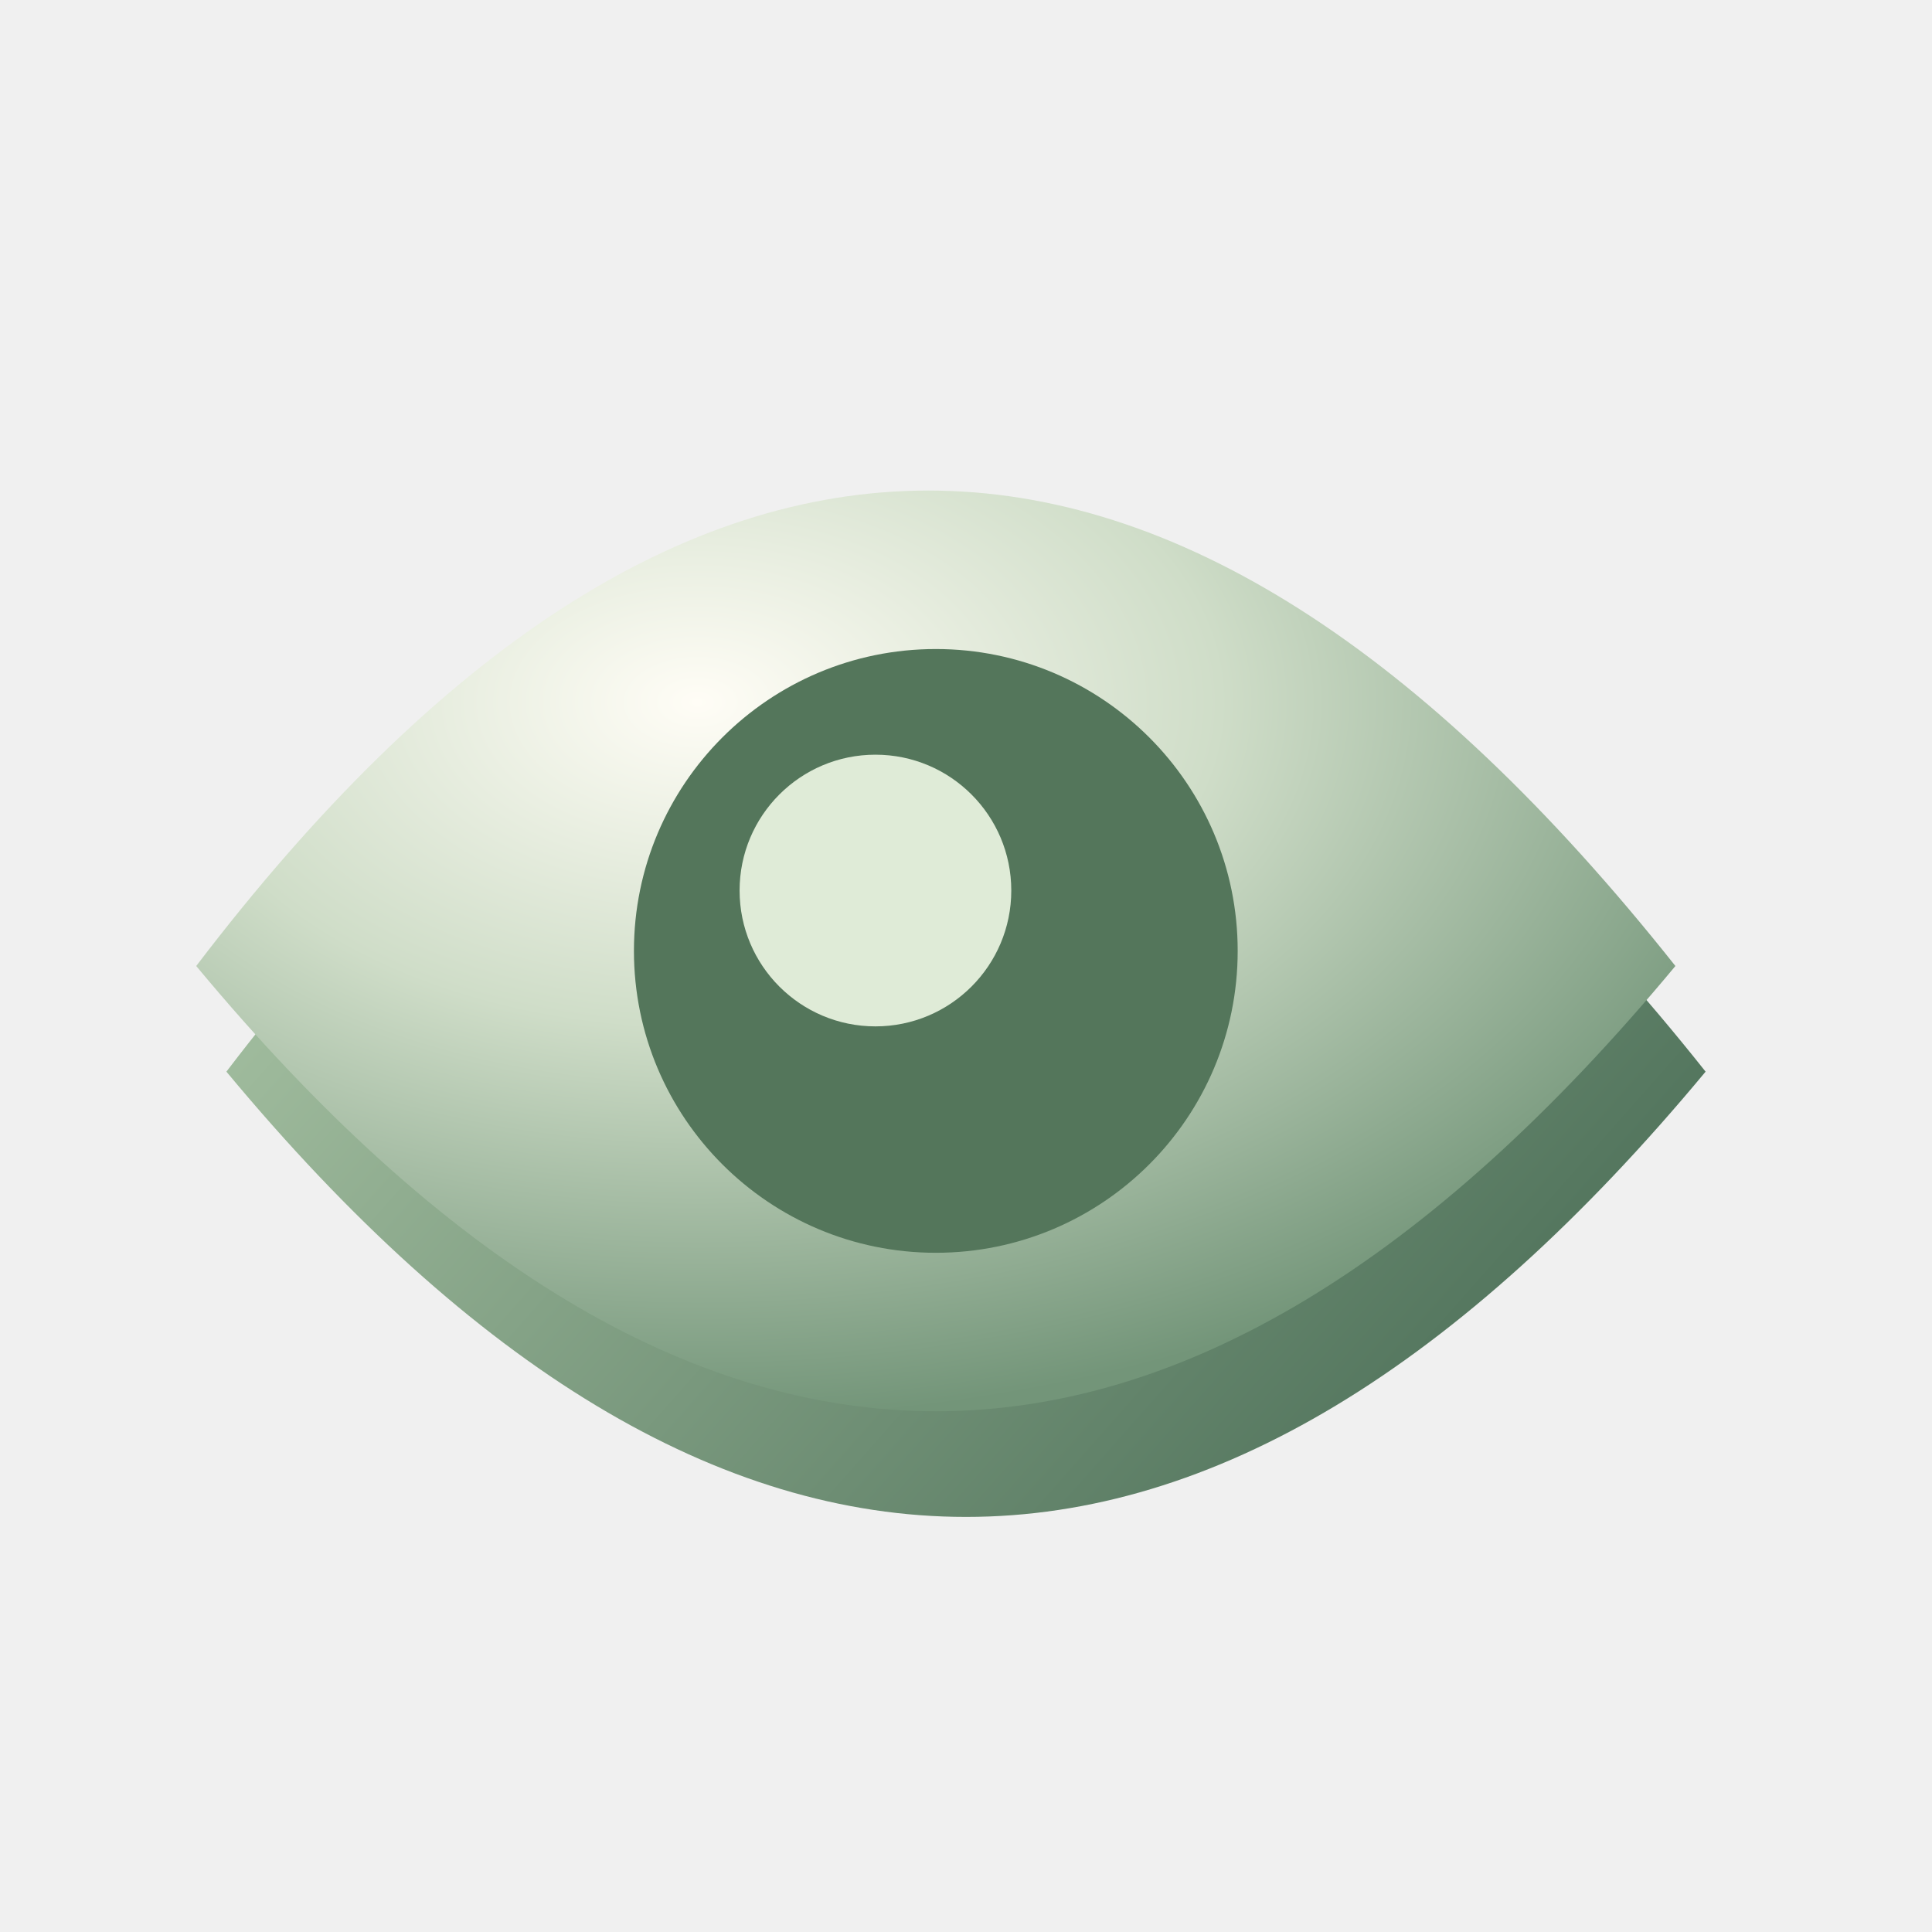
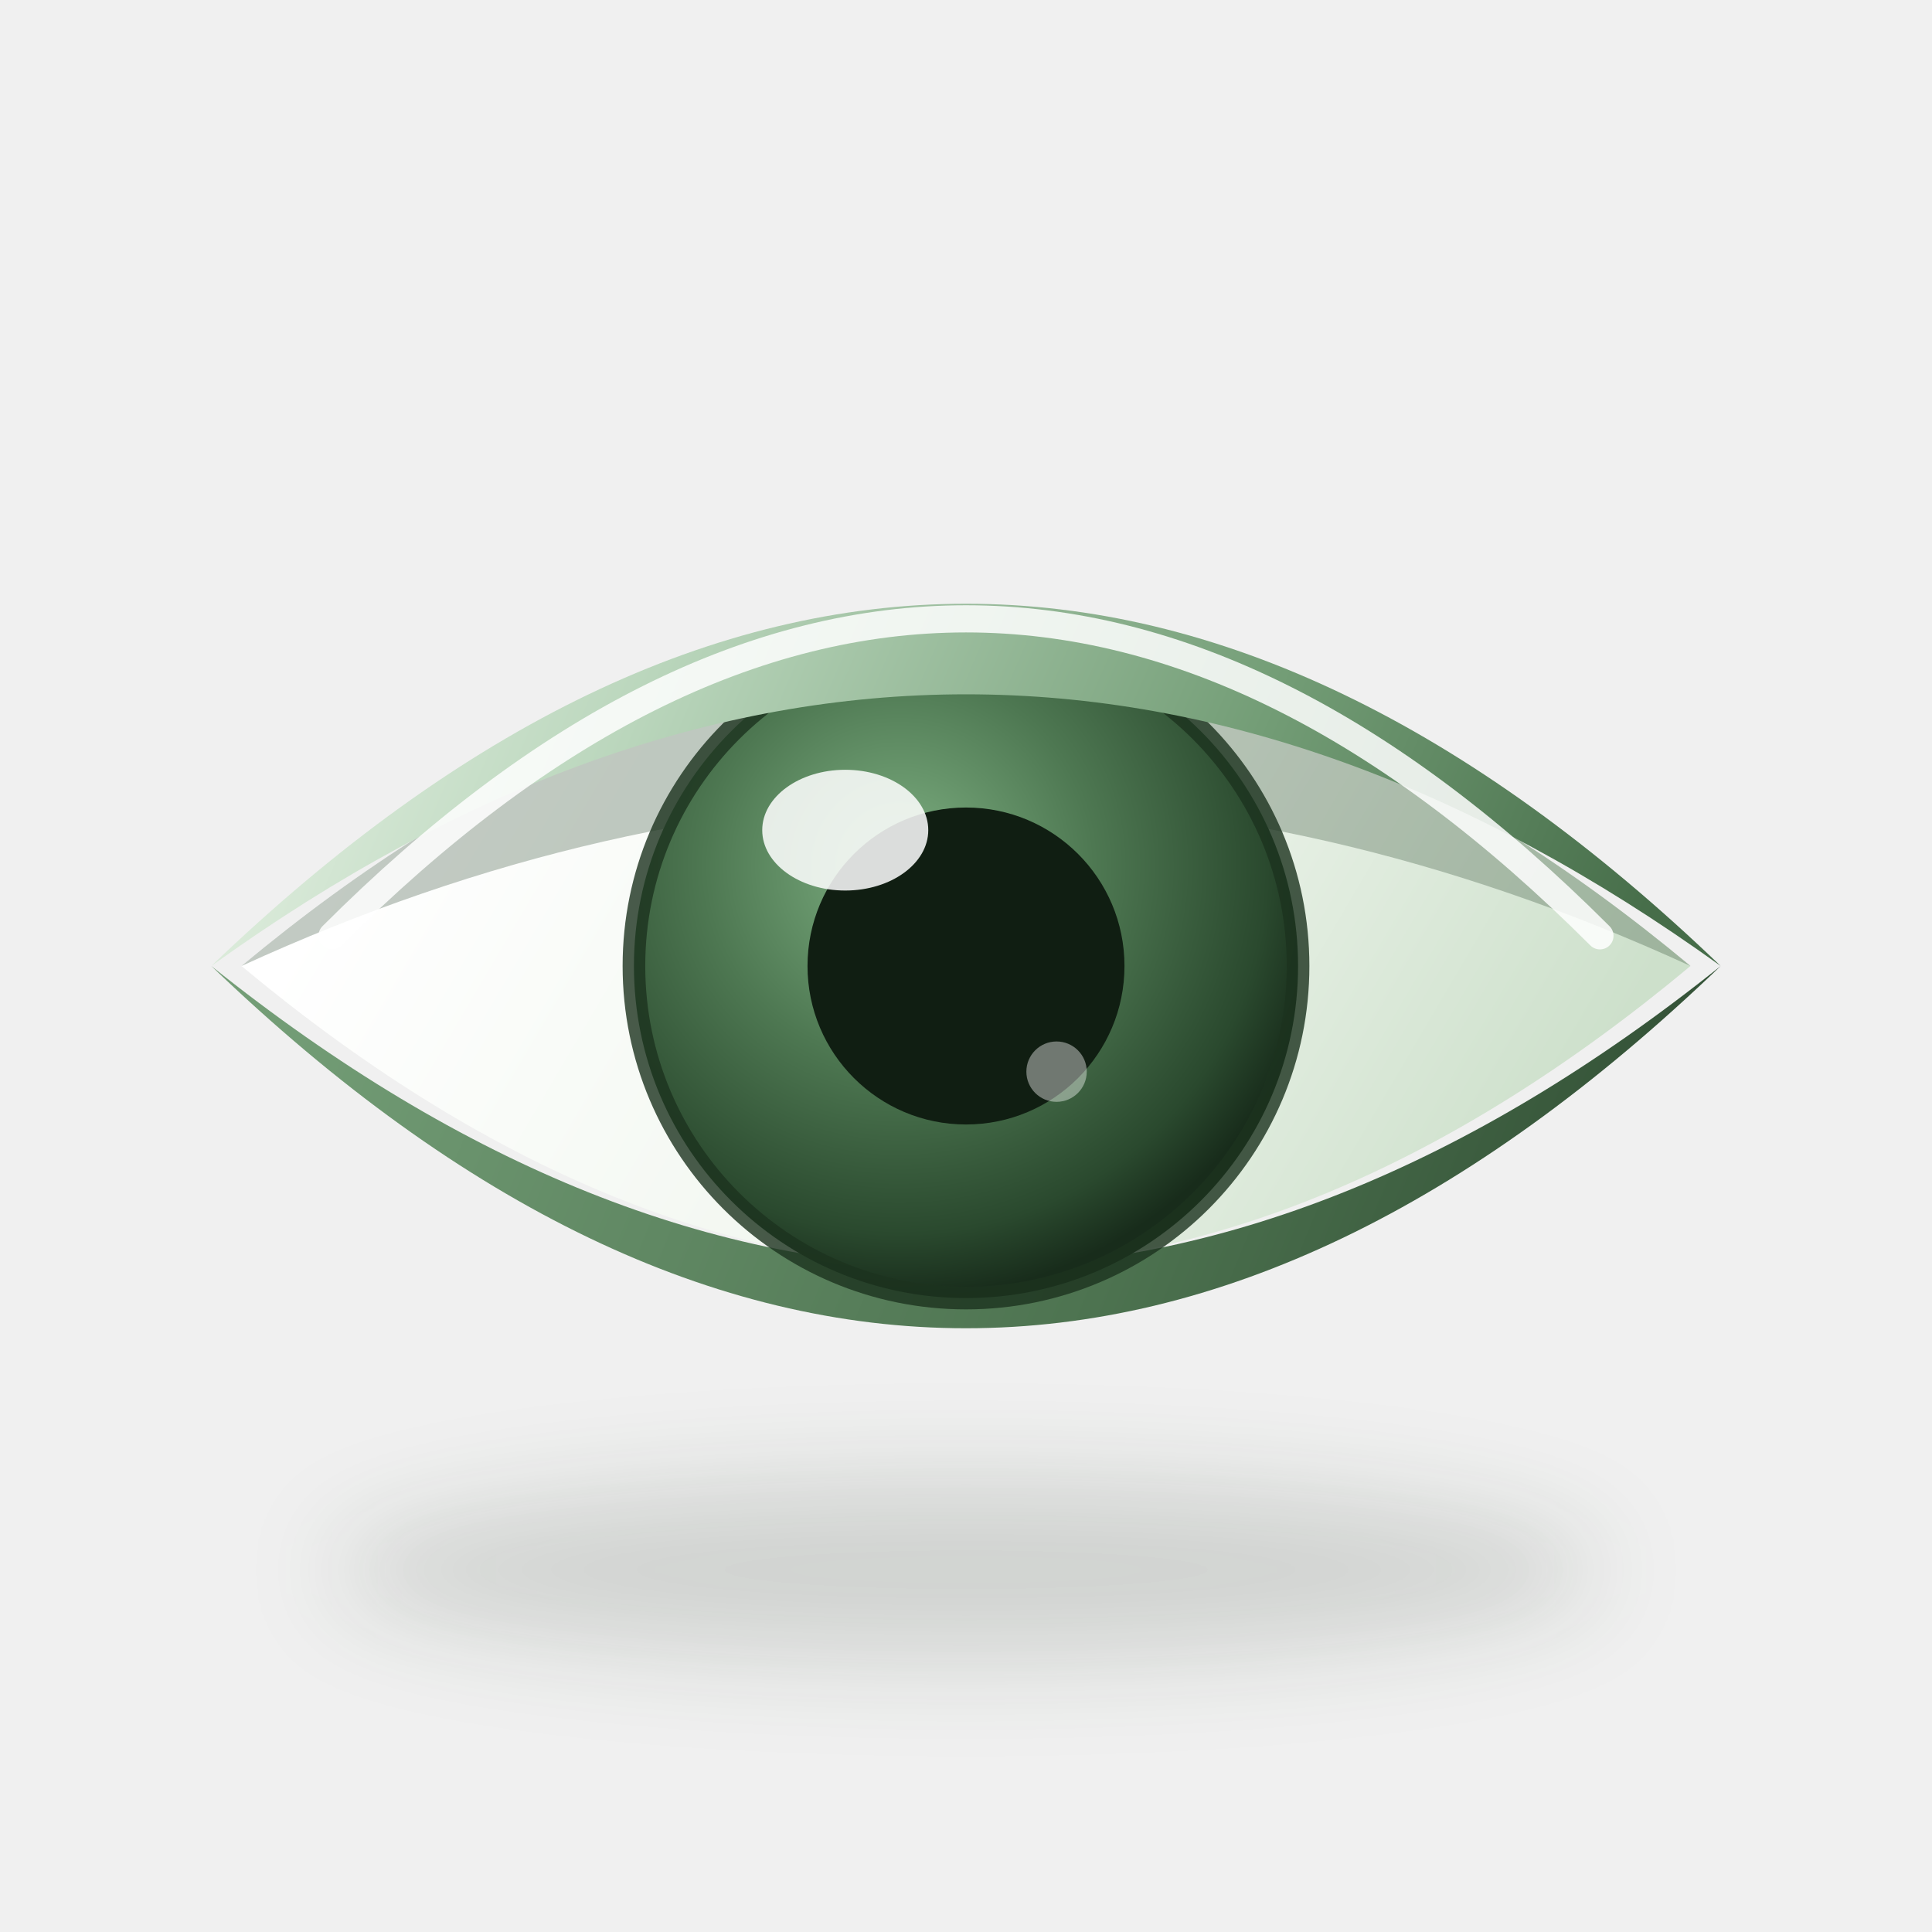
- <svg xmlns="http://www.w3.org/2000/svg" viewBox="0 0 128 128">
+ <svg xmlns="http://www.w3.org/2000/svg" viewBox="0 0 128 128" role="img" aria-labelledby="show-title">
  <defs>
-     <linearGradient id="show-side" x1="25" y1="36" x2="103" y2="105" gradientUnits="userSpaceOnUse">
-       <stop stop-color="#a8c3a4" />
-       <stop offset="1" stop-color="#3f634d" />
+     <filter id="show-shadow" x="12" y="86" width="104" height="32" filterUnits="userSpaceOnUse">
+       <feGaussianBlur stdDeviation="3.2" />
+     </filter>
+     <linearGradient id="show-upper-lid" x1="20" y1="26" x2="108" y2="64" gradientUnits="userSpaceOnUse">
+       <stop stop-color="#ebf5e9" />
+       <stop offset="0.3" stop-color="#bad6bc" />
+       <stop offset="0.7" stop-color="#739d76" />
+       <stop offset="1" stop-color="#466d49" />
    </linearGradient>
-     <radialGradient id="show-face" cx=".34" cy=".23" r=".78">
-       <stop stop-color="#fffdf6" />
-       <stop offset=".45" stop-color="#cfddc8" />
-       <stop offset="1" stop-color="#739579" />
+     <linearGradient id="show-lower-lid" x1="20" y1="64" x2="108" y2="100" gradientUnits="userSpaceOnUse">
+       <stop stop-color="#739d76" />
+       <stop offset="0.6" stop-color="#4d7350" />
+       <stop offset="1" stop-color="#2d4930" />
+     </linearGradient>
+     <linearGradient id="show-sclera" x1="30" y1="44" x2="98" y2="84" gradientUnits="userSpaceOnUse">
+       <stop stop-color="#ffffff" />
+       <stop offset="0.5" stop-color="#f2f7f0" />
+       <stop offset="1" stop-color="#cde0cb" />
+     </linearGradient>
+     <radialGradient id="show-iris" cx="0.4" cy="0.35" r="0.65">
+       <stop stop-color="#7eb082" />
+       <stop offset="0.45" stop-color="#4e7852" />
+       <stop offset="0.85" stop-color="#2a492e" />
+       <stop offset="1" stop-color="#182c1b" />
    </radialGradient>
-     <linearGradient id="show-rim" x1="30" y1="22" x2="98" y2="101" gradientUnits="userSpaceOnUse">
-       <stop stop-color="#dfebd7" />
-       <stop offset=".5" stop-color="#91af8f" />
-       <stop offset="1" stop-color="#54765b" />
-     </linearGradient>
  </defs>
-   <path d="M13 64Q61 1 111 64Q62 123 13 64Z" transform="translate(2 7)" fill="url(#show-side)" />
-   <path d="M13 64Q61 1 111 64Q62 123 13 64Z" fill="url(#show-face)" />
-   <circle cx="62" cy="63" r="20" fill="#54765b" />
-   <circle cx="58" cy="59" r="9" fill="#dfebd7" />
+   <g id="show-ground">
+     <ellipse cx="64" cy="104" rx="42" ry="6" fill="#1b2e1f" opacity="0.15" filter="url(#show-shadow)" />
+   </g>
+   <g id="show-body">
+     <path d="M14 64 Q64 104 114 64 Q64 112 14 64 Z" fill="url(#show-lower-lid)" />
+     <path d="M16 64 Q64 24 112 64 Q64 104 16 64 Z" fill="url(#show-sclera)" />
+     <path d="M16 64 Q64 24 112 64 Q64 42 16 64 Z" fill="#243f28" opacity="0.28" />
+     <circle cx="64" cy="64" r="22" fill="url(#show-iris)" />
+     <circle cx="64" cy="64" r="22" fill="none" stroke="#1c321e" stroke-width="1.5" opacity="0.8" />
+     <circle cx="64" cy="64" r="10.5" fill="#101e12" />
+     <ellipse cx="56" cy="55" rx="5.5" ry="4" fill="#ffffff" opacity="0.85" />
+     <circle cx="70" cy="71" r="2" fill="#ffffff" opacity="0.4" />
+     <path d="M14 64 Q64 16 114 64 Q64 28 14 64 Z" fill="url(#show-upper-lid)" />
+     <path d="M22 62 Q64 20 106 62" stroke="#ffffff" stroke-width="1.8" stroke-linecap="round" fill="none" opacity="0.85" />
+   </g>
</svg>
